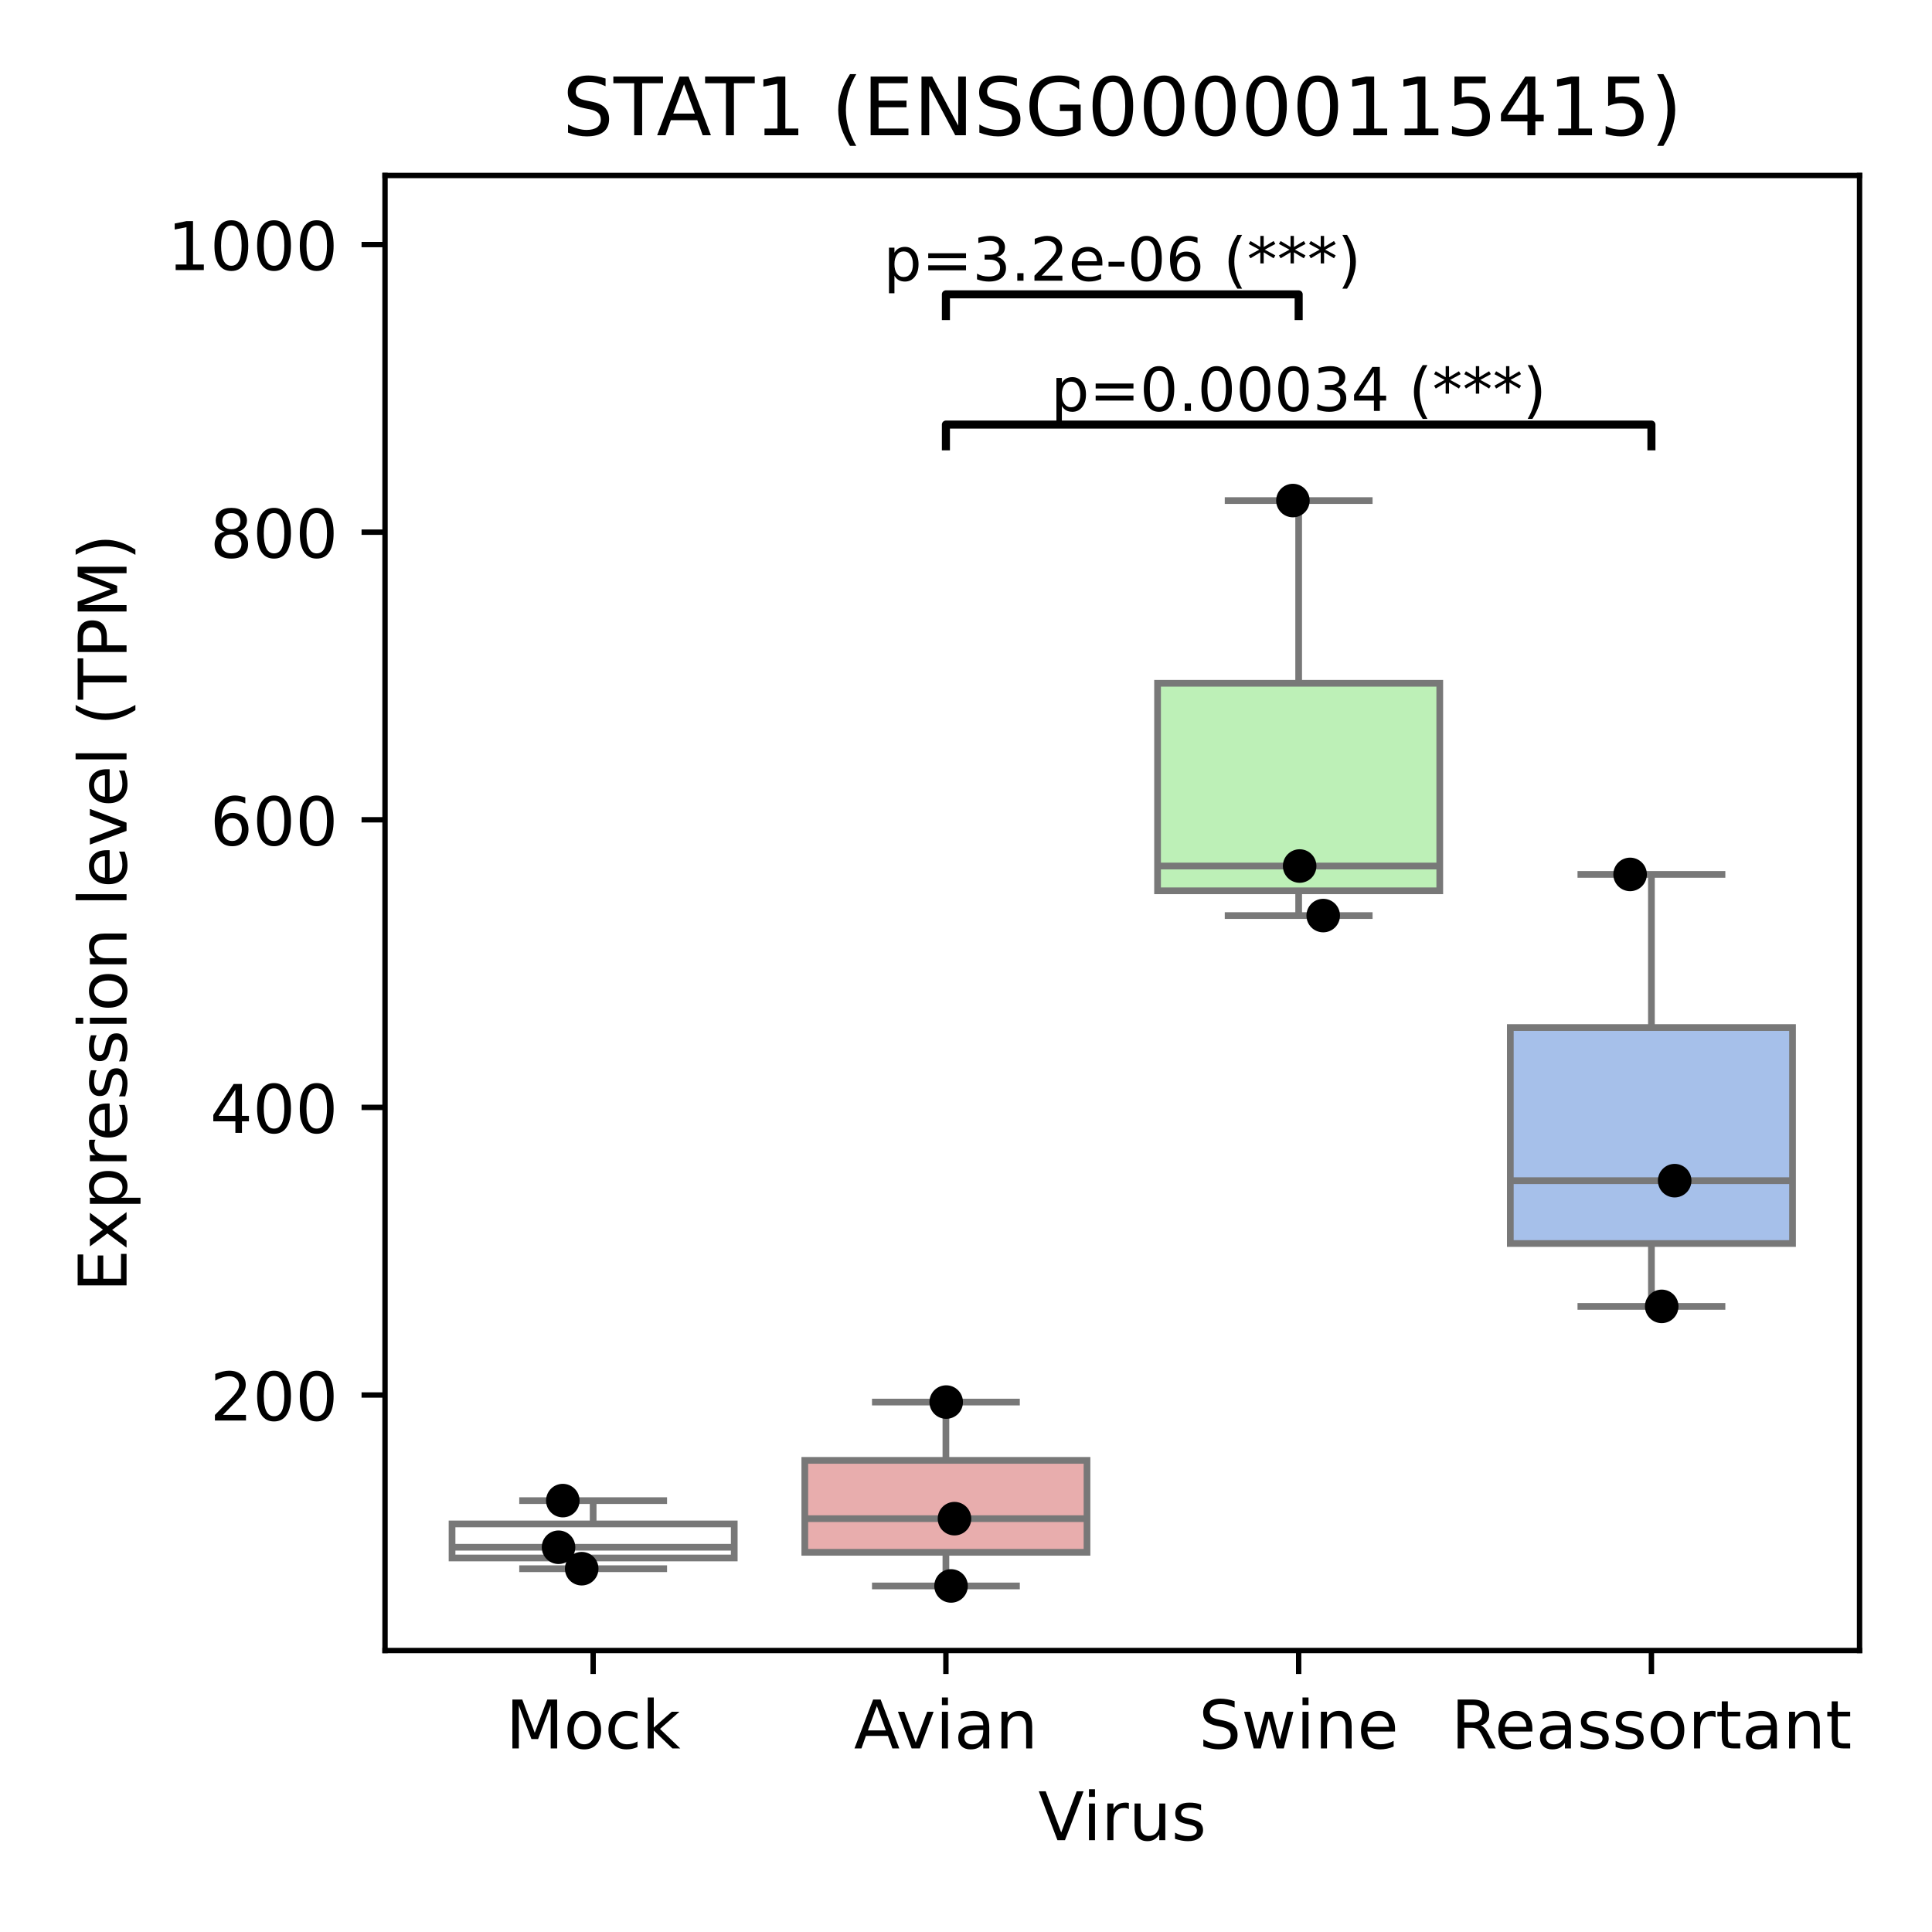
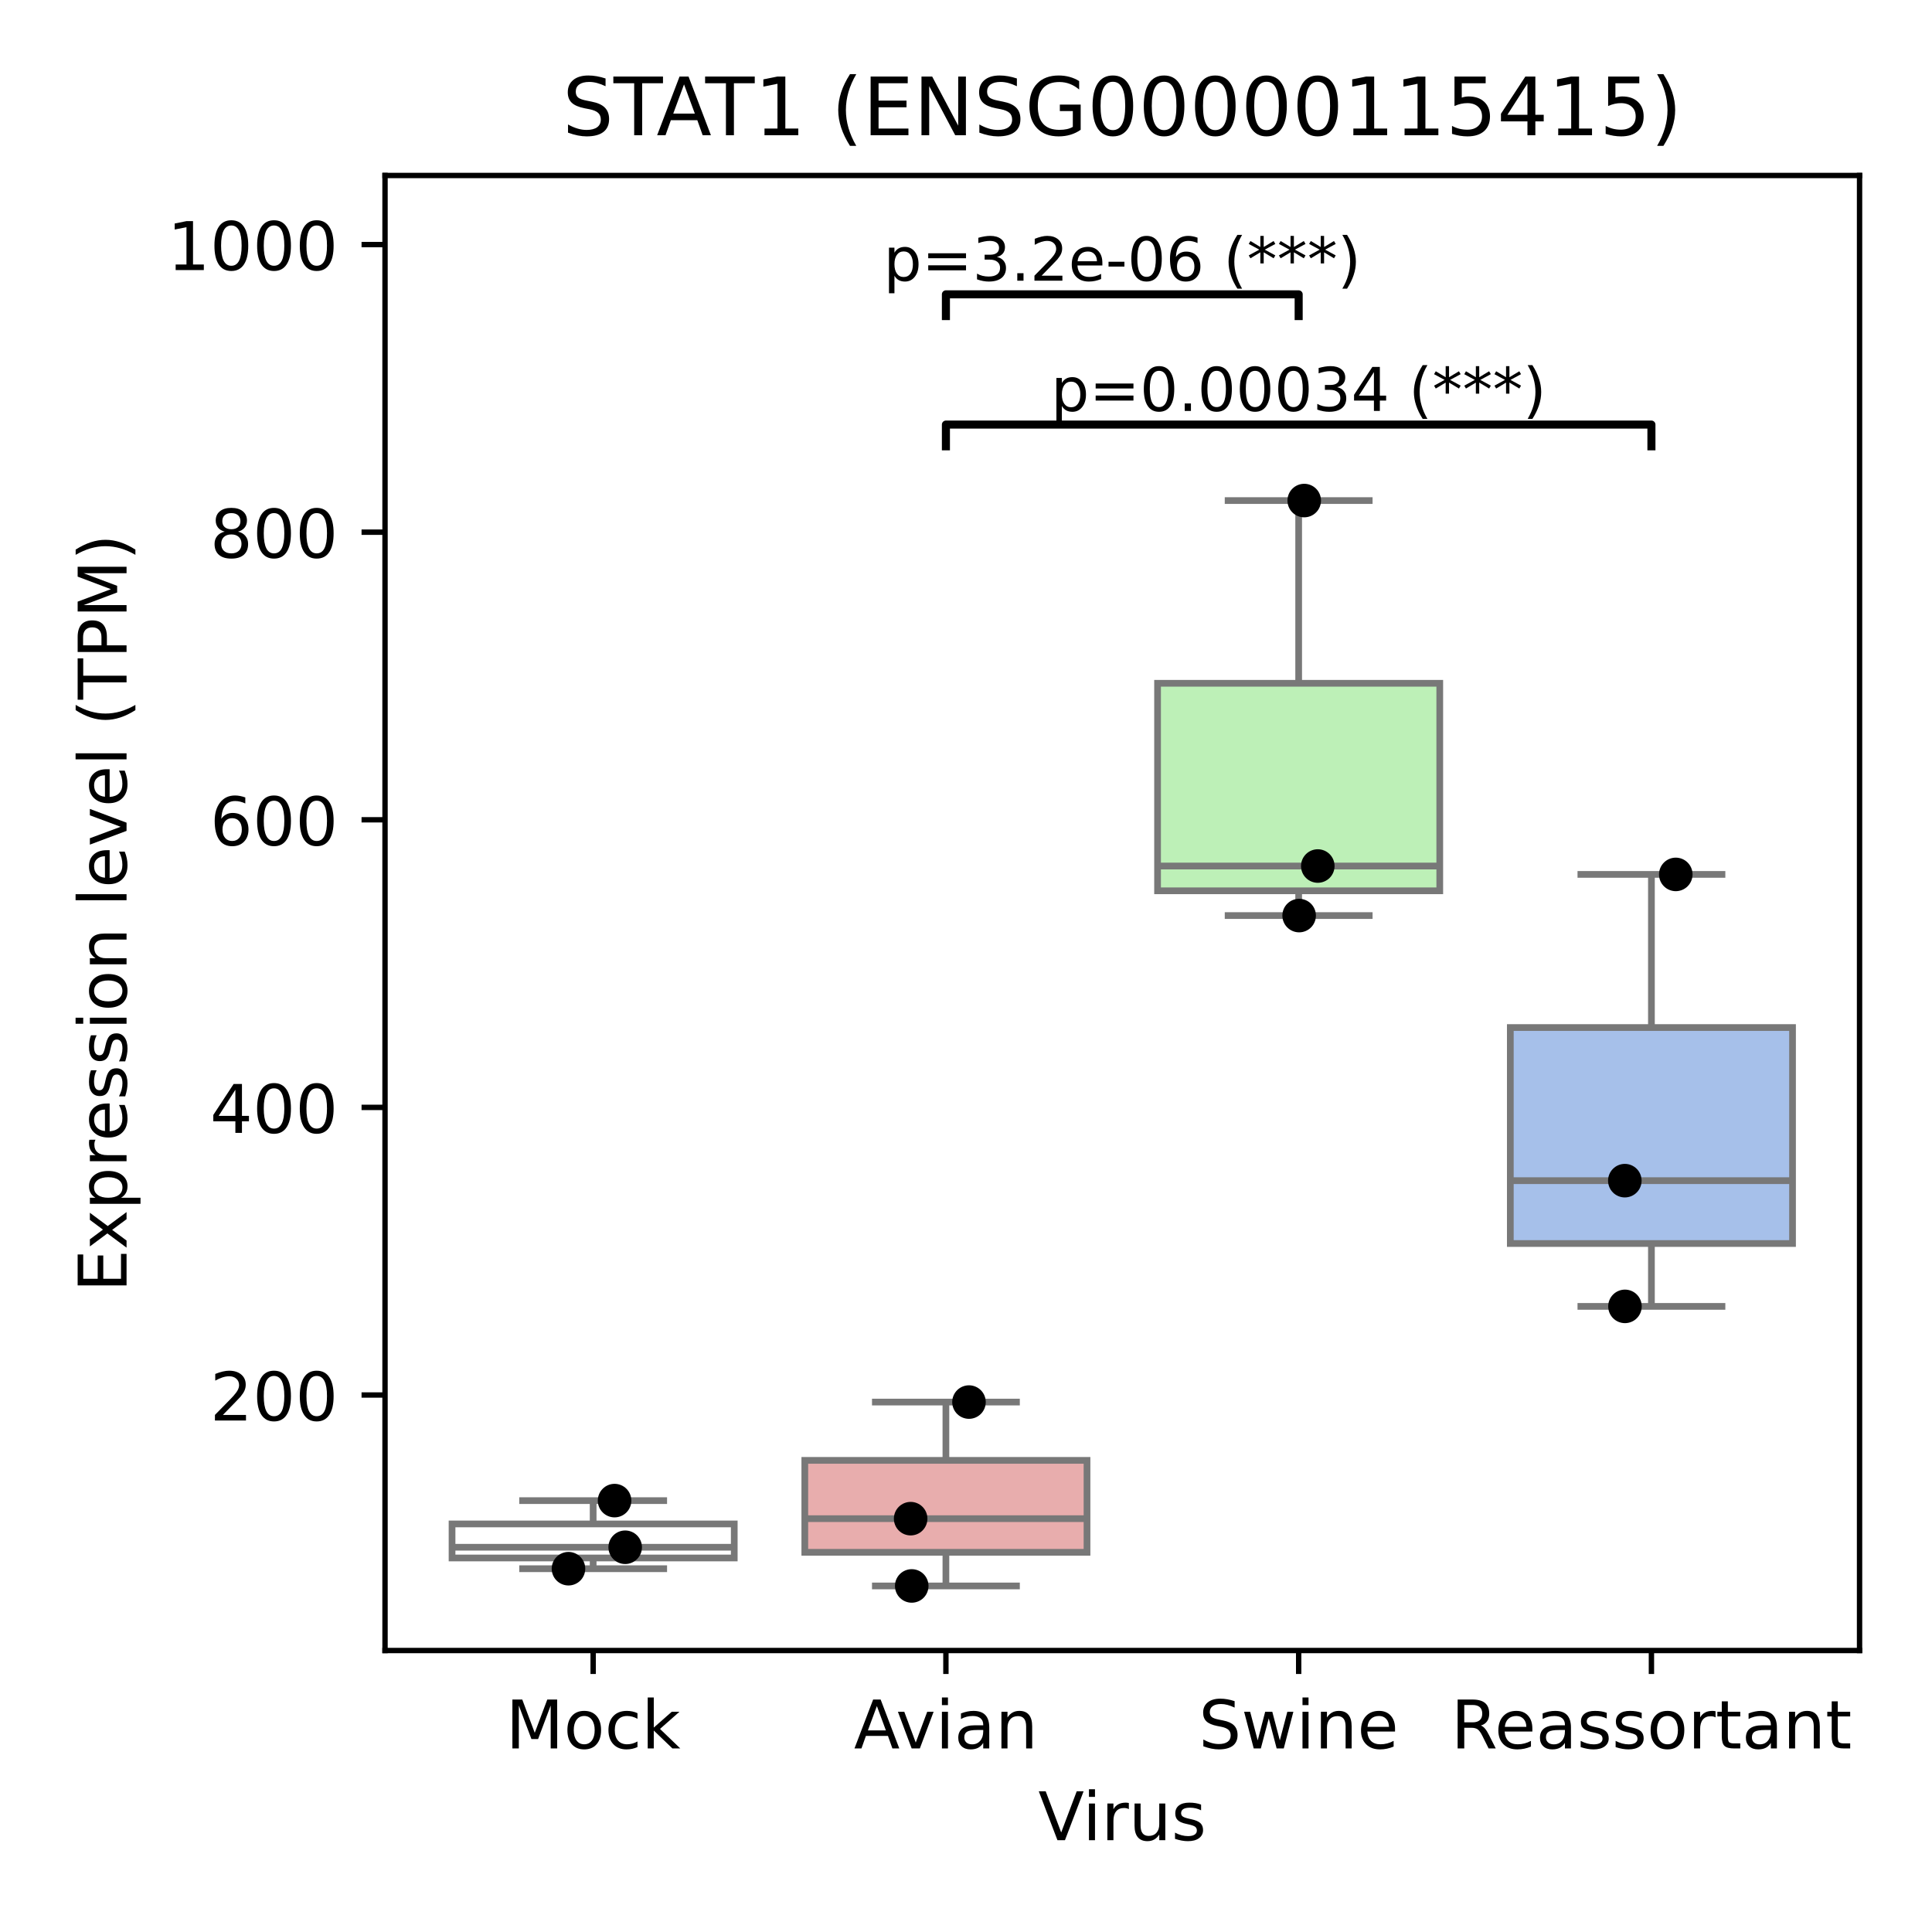
<svg xmlns="http://www.w3.org/2000/svg" xmlns:xlink="http://www.w3.org/1999/xlink" width="288pt" height="288pt" viewBox="0 0 288 288" version="1.1">
  <defs>
    <style type="text/css">*{stroke-linejoin: round; stroke-linecap: butt}</style>
  </defs>
  <g id="figure_1">
    <g id="patch_1">
      <path d="M 0 288  L 288 288  L 288 0  L 0 0  z " style="fill: #ffffff" />
    </g>
    <g id="axes_1">
      <g id="patch_2">
        <path d="M 57.395 246.04  L 277.2 246.04  L 277.2 26.16  L 57.395 26.16  z " style="fill: #ffffff" />
      </g>
      <g id="matplotlib.axis_1">
        <g id="xtick_1">
          <g id="line2d_1">
            <defs>
-               <path id="m8dbee3419d" d="M 0 0  L 0 3.5  " style="stroke: #000000; stroke-width: 0.8" />
+               <path id="m9b63ce0b2c" d="M 0 0  L 0 3.5  " style="stroke: #000000; stroke-width: 0.8" />
            </defs>
            <g>
-               <use xlink:href="#m8dbee3419d" x="88.42" y="246.04" style="stroke: #000000; stroke-width: 0.8" />
+               <use xlink:href="#m9b63ce0b2c" x="88.42" y="246.04" style="stroke: #000000; stroke-width: 0.8" />
            </g>
          </g>
          <g id="text_1">
            <g transform="translate(75.40214 260.6384) scale(0.1 -0.1)">
              <defs>
                <path id="DejaVuSans-4d" d="M 628 4666  L 1569 4666  L 2759 1491  L 3956 4666  L 4897 4666  L 4897 0  L 4281 0  L 4281 4097  L 3078 897  L 2444 897  L 1241 4097  L 1241 0  L 628 0  L 628 4666  z " transform="scale(0.015625)" />
                <path id="DejaVuSans-6f" d="M 1959 3097  Q 1497 3097 1228 2736  Q 959 2375 959 1747  Q 959 1119 1226 758  Q 1494 397 1959 397  Q 2419 397 2687 759  Q 2956 1122 2956 1747  Q 2956 2369 2687 2733  Q 2419 3097 1959 3097  z M 1959 3584  Q 2709 3584 3137 3096  Q 3566 2609 3566 1747  Q 3566 888 3137 398  Q 2709 -91 1959 -91  Q 1206 -91 779 398  Q 353 888 353 1747  Q 353 2609 779 3096  Q 1206 3584 1959 3584  z " transform="scale(0.015625)" />
                <path id="DejaVuSans-63" d="M 3122 3366  L 3122 2828  Q 2878 2963 2633 3030  Q 2388 3097 2138 3097  Q 1578 3097 1268 2742  Q 959 2388 959 1747  Q 959 1106 1268 751  Q 1578 397 2138 397  Q 2388 397 2633 464  Q 2878 531 3122 666  L 3122 134  Q 2881 22 2623 -34  Q 2366 -91 2075 -91  Q 1284 -91 818 406  Q 353 903 353 1747  Q 353 2603 823 3093  Q 1294 3584 2113 3584  Q 2378 3584 2631 3529  Q 2884 3475 3122 3366  z " transform="scale(0.015625)" />
                <path id="DejaVuSans-6b" d="M 581 4863  L 1159 4863  L 1159 1991  L 2875 3500  L 3609 3500  L 1753 1863  L 3688 0  L 2938 0  L 1159 1709  L 1159 0  L 581 0  L 581 4863  z " transform="scale(0.015625)" />
              </defs>
              <use xlink:href="#DejaVuSans-4d" />
              <use xlink:href="#DejaVuSans-6f" x="86.279" />
              <use xlink:href="#DejaVuSans-63" x="147.461" />
              <use xlink:href="#DejaVuSans-6b" x="202.441" />
            </g>
          </g>
        </g>
        <g id="xtick_2">
          <g id="line2d_2">
            <g>
-               <use xlink:href="#m8dbee3419d" x="141.005" y="246.04" style="stroke: #000000; stroke-width: 0.8" />
+               <use xlink:href="#m9b63ce0b2c" x="141.005" y="246.04" style="stroke: #000000; stroke-width: 0.8" />
            </g>
          </g>
          <g id="text_2">
            <g transform="translate(127.2972 260.6384) scale(0.1 -0.1)">
              <defs>
                <path id="DejaVuSans-41" d="M 2188 4044  L 1331 1722  L 3047 1722  L 2188 4044  z M 1831 4666  L 2547 4666  L 4325 0  L 3669 0  L 3244 1197  L 1141 1197  L 716 0  L 50 0  L 1831 4666  z " transform="scale(0.015625)" />
                <path id="DejaVuSans-76" d="M 191 3500  L 800 3500  L 1894 563  L 2988 3500  L 3597 3500  L 2284 0  L 1503 0  L 191 3500  z " transform="scale(0.015625)" />
                <path id="DejaVuSans-69" d="M 603 3500  L 1178 3500  L 1178 0  L 603 0  L 603 3500  z M 603 4863  L 1178 4863  L 1178 4134  L 603 4134  L 603 4863  z " transform="scale(0.015625)" />
                <path id="DejaVuSans-61" d="M 2194 1759  Q 1497 1759 1228 1600  Q 959 1441 959 1056  Q 959 750 1161 570  Q 1363 391 1709 391  Q 2188 391 2477 730  Q 2766 1069 2766 1631  L 2766 1759  L 2194 1759  z M 3341 1997  L 3341 0  L 2766 0  L 2766 531  Q 2569 213 2275 61  Q 1981 -91 1556 -91  Q 1019 -91 701 211  Q 384 513 384 1019  Q 384 1609 779 1909  Q 1175 2209 1959 2209  L 2766 2209  L 2766 2266  Q 2766 2663 2505 2880  Q 2244 3097 1772 3097  Q 1472 3097 1187 3025  Q 903 2953 641 2809  L 641 3341  Q 956 3463 1253 3523  Q 1550 3584 1831 3584  Q 2591 3584 2966 3190  Q 3341 2797 3341 1997  z " transform="scale(0.015625)" />
                <path id="DejaVuSans-6e" d="M 3513 2113  L 3513 0  L 2938 0  L 2938 2094  Q 2938 2591 2744 2837  Q 2550 3084 2163 3084  Q 1697 3084 1428 2787  Q 1159 2491 1159 1978  L 1159 0  L 581 0  L 581 3500  L 1159 3500  L 1159 2956  Q 1366 3272 1645 3428  Q 1925 3584 2291 3584  Q 2894 3584 3203 3211  Q 3513 2838 3513 2113  z " transform="scale(0.015625)" />
              </defs>
              <use xlink:href="#DejaVuSans-41" />
              <use xlink:href="#DejaVuSans-76" x="62.533" />
              <use xlink:href="#DejaVuSans-69" x="121.713" />
              <use xlink:href="#DejaVuSans-61" x="149.496" />
              <use xlink:href="#DejaVuSans-6e" x="210.775" />
            </g>
          </g>
        </g>
        <g id="xtick_3">
          <g id="line2d_3">
            <g>
-               <use xlink:href="#m8dbee3419d" x="193.59" y="246.04" style="stroke: #000000; stroke-width: 0.8" />
+               <use xlink:href="#m9b63ce0b2c" x="193.59" y="246.04" style="stroke: #000000; stroke-width: 0.8" />
            </g>
          </g>
          <g id="text_3">
            <g transform="translate(178.6923 260.6384) scale(0.1 -0.1)">
              <defs>
                <path id="DejaVuSans-53" d="M 3425 4513  L 3425 3897  Q 3066 4069 2747 4153  Q 2428 4238 2131 4238  Q 1616 4238 1336 4038  Q 1056 3838 1056 3469  Q 1056 3159 1242 3001  Q 1428 2844 1947 2747  L 2328 2669  Q 3034 2534 3370 2195  Q 3706 1856 3706 1288  Q 3706 609 3251 259  Q 2797 -91 1919 -91  Q 1588 -91 1214 -16  Q 841 59 441 206  L 441 856  Q 825 641 1194 531  Q 1563 422 1919 422  Q 2459 422 2753 634  Q 3047 847 3047 1241  Q 3047 1584 2836 1778  Q 2625 1972 2144 2069  L 1759 2144  Q 1053 2284 737 2584  Q 422 2884 422 3419  Q 422 4038 858 4394  Q 1294 4750 2059 4750  Q 2388 4750 2728 4690  Q 3069 4631 3425 4513  z " transform="scale(0.015625)" />
                <path id="DejaVuSans-77" d="M 269 3500  L 844 3500  L 1563 769  L 2278 3500  L 2956 3500  L 3675 769  L 4391 3500  L 4966 3500  L 4050 0  L 3372 0  L 2619 2869  L 1863 0  L 1184 0  L 269 3500  z " transform="scale(0.015625)" />
                <path id="DejaVuSans-65" d="M 3597 1894  L 3597 1613  L 953 1613  Q 991 1019 1311 708  Q 1631 397 2203 397  Q 2534 397 2845 478  Q 3156 559 3463 722  L 3463 178  Q 3153 47 2828 -22  Q 2503 -91 2169 -91  Q 1331 -91 842 396  Q 353 884 353 1716  Q 353 2575 817 3079  Q 1281 3584 2069 3584  Q 2775 3584 3186 3129  Q 3597 2675 3597 1894  z M 3022 2063  Q 3016 2534 2758 2815  Q 2500 3097 2075 3097  Q 1594 3097 1305 2825  Q 1016 2553 972 2059  L 3022 2063  z " transform="scale(0.015625)" />
              </defs>
              <use xlink:href="#DejaVuSans-53" />
              <use xlink:href="#DejaVuSans-77" x="63.477" />
              <use xlink:href="#DejaVuSans-69" x="145.264" />
              <use xlink:href="#DejaVuSans-6e" x="173.047" />
              <use xlink:href="#DejaVuSans-65" x="236.426" />
            </g>
          </g>
        </g>
        <g id="xtick_4">
          <g id="line2d_4">
            <g>
-               <use xlink:href="#m8dbee3419d" x="246.175" y="246.04" style="stroke: #000000; stroke-width: 0.8" />
+               <use xlink:href="#m9b63ce0b2c" x="246.175" y="246.04" style="stroke: #000000; stroke-width: 0.8" />
            </g>
          </g>
          <g id="text_4">
            <g transform="translate(216.3077 260.6384) scale(0.1 -0.1)">
              <defs>
                <path id="DejaVuSans-52" d="M 2841 2188  Q 3044 2119 3236 1894  Q 3428 1669 3622 1275  L 4263 0  L 3584 0  L 2988 1197  Q 2756 1666 2539 1819  Q 2322 1972 1947 1972  L 1259 1972  L 1259 0  L 628 0  L 628 4666  L 2053 4666  Q 2853 4666 3247 4331  Q 3641 3997 3641 3322  Q 3641 2881 3436 2590  Q 3231 2300 2841 2188  z M 1259 4147  L 1259 2491  L 2053 2491  Q 2509 2491 2742 2702  Q 2975 2913 2975 3322  Q 2975 3731 2742 3939  Q 2509 4147 2053 4147  L 1259 4147  z " transform="scale(0.015625)" />
                <path id="DejaVuSans-73" d="M 2834 3397  L 2834 2853  Q 2591 2978 2328 3040  Q 2066 3103 1784 3103  Q 1356 3103 1142 2972  Q 928 2841 928 2578  Q 928 2378 1081 2264  Q 1234 2150 1697 2047  L 1894 2003  Q 2506 1872 2764 1633  Q 3022 1394 3022 966  Q 3022 478 2636 193  Q 2250 -91 1575 -91  Q 1294 -91 989 -36  Q 684 19 347 128  L 347 722  Q 666 556 975 473  Q 1284 391 1588 391  Q 1994 391 2212 530  Q 2431 669 2431 922  Q 2431 1156 2273 1281  Q 2116 1406 1581 1522  L 1381 1569  Q 847 1681 609 1914  Q 372 2147 372 2553  Q 372 3047 722 3315  Q 1072 3584 1716 3584  Q 2034 3584 2315 3537  Q 2597 3491 2834 3397  z " transform="scale(0.015625)" />
                <path id="DejaVuSans-72" d="M 2631 2963  Q 2534 3019 2420 3045  Q 2306 3072 2169 3072  Q 1681 3072 1420 2755  Q 1159 2438 1159 1844  L 1159 0  L 581 0  L 581 3500  L 1159 3500  L 1159 2956  Q 1341 3275 1631 3429  Q 1922 3584 2338 3584  Q 2397 3584 2469 3576  Q 2541 3569 2628 3553  L 2631 2963  z " transform="scale(0.015625)" />
                <path id="DejaVuSans-74" d="M 1172 4494  L 1172 3500  L 2356 3500  L 2356 3053  L 1172 3053  L 1172 1153  Q 1172 725 1289 603  Q 1406 481 1766 481  L 2356 481  L 2356 0  L 1766 0  Q 1100 0 847 248  Q 594 497 594 1153  L 594 3053  L 172 3053  L 172 3500  L 594 3500  L 594 4494  L 1172 4494  z " transform="scale(0.015625)" />
              </defs>
              <use xlink:href="#DejaVuSans-52" />
              <use xlink:href="#DejaVuSans-65" x="64.982" />
              <use xlink:href="#DejaVuSans-61" x="126.506" />
              <use xlink:href="#DejaVuSans-73" x="187.785" />
              <use xlink:href="#DejaVuSans-73" x="239.885" />
              <use xlink:href="#DejaVuSans-6f" x="291.984" />
              <use xlink:href="#DejaVuSans-72" x="353.166" />
              <use xlink:href="#DejaVuSans-74" x="394.279" />
              <use xlink:href="#DejaVuSans-61" x="433.488" />
              <use xlink:href="#DejaVuSans-6e" x="494.768" />
              <use xlink:href="#DejaVuSans-74" x="558.146" />
            </g>
          </g>
        </g>
        <g id="text_5">
          <g transform="translate(154.7717 274.3166) scale(0.1 -0.1)">
            <defs>
              <path id="DejaVuSans-56" d="M 1831 0  L 50 4666  L 709 4666  L 2188 738  L 3669 4666  L 4325 4666  L 2547 0  L 1831 0  z " transform="scale(0.015625)" />
              <path id="DejaVuSans-75" d="M 544 1381  L 544 3500  L 1119 3500  L 1119 1403  Q 1119 906 1312 657  Q 1506 409 1894 409  Q 2359 409 2629 706  Q 2900 1003 2900 1516  L 2900 3500  L 3475 3500  L 3475 0  L 2900 0  L 2900 538  Q 2691 219 2414 64  Q 2138 -91 1772 -91  Q 1169 -91 856 284  Q 544 659 544 1381  z M 1991 3584  L 1991 3584  z " transform="scale(0.015625)" />
            </defs>
            <use xlink:href="#DejaVuSans-56" />
            <use xlink:href="#DejaVuSans-69" x="66.158" />
            <use xlink:href="#DejaVuSans-72" x="93.941" />
            <use xlink:href="#DejaVuSans-75" x="135.055" />
            <use xlink:href="#DejaVuSans-73" x="198.434" />
          </g>
        </g>
      </g>
      <g id="matplotlib.axis_2">
        <g id="ytick_1">
          <g id="line2d_5">
            <defs>
-               <path id="m5faaf60a94" d="M 0 0  L -3.5 0  " style="stroke: #000000; stroke-width: 0.8" />
+               <path id="maf3eba1346" d="M 0 0  L -3.5 0  " style="stroke: #000000; stroke-width: 0.8" />
            </defs>
            <g>
-               <use xlink:href="#m5faaf60a94" x="57.395" y="207.951" style="stroke: #000000; stroke-width: 0.8" />
+               <use xlink:href="#maf3eba1346" x="57.395" y="207.951" style="stroke: #000000; stroke-width: 0.8" />
            </g>
          </g>
          <g id="text_6">
            <g transform="translate(31.3075 211.7502) scale(0.1 -0.1)">
              <defs>
                <path id="DejaVuSans-32" d="M 1228 531  L 3431 531  L 3431 0  L 469 0  L 469 531  Q 828 903 1448 1529  Q 2069 2156 2228 2338  Q 2531 2678 2651 2914  Q 2772 3150 2772 3378  Q 2772 3750 2511 3984  Q 2250 4219 1831 4219  Q 1534 4219 1204 4116  Q 875 4013 500 3803  L 500 4441  Q 881 4594 1212 4672  Q 1544 4750 1819 4750  Q 2544 4750 2975 4387  Q 3406 4025 3406 3419  Q 3406 3131 3298 2873  Q 3191 2616 2906 2266  Q 2828 2175 2409 1742  Q 1991 1309 1228 531  z " transform="scale(0.015625)" />
                <path id="DejaVuSans-30" d="M 2034 4250  Q 1547 4250 1301 3770  Q 1056 3291 1056 2328  Q 1056 1369 1301 889  Q 1547 409 2034 409  Q 2525 409 2770 889  Q 3016 1369 3016 2328  Q 3016 3291 2770 3770  Q 2525 4250 2034 4250  z M 2034 4750  Q 2819 4750 3233 4129  Q 3647 3509 3647 2328  Q 3647 1150 3233 529  Q 2819 -91 2034 -91  Q 1250 -91 836 529  Q 422 1150 422 2328  Q 422 3509 836 4129  Q 1250 4750 2034 4750  z " transform="scale(0.015625)" />
              </defs>
              <use xlink:href="#DejaVuSans-32" />
              <use xlink:href="#DejaVuSans-30" x="63.623" />
              <use xlink:href="#DejaVuSans-30" x="127.246" />
            </g>
          </g>
        </g>
        <g id="ytick_2">
          <g id="line2d_6">
            <g>
-               <use xlink:href="#m5faaf60a94" x="57.395" y="165.077" style="stroke: #000000; stroke-width: 0.8" />
+               <use xlink:href="#maf3eba1346" x="57.395" y="165.077" style="stroke: #000000; stroke-width: 0.8" />
            </g>
          </g>
          <g id="text_7">
            <g transform="translate(31.3075 168.8765) scale(0.1 -0.1)">
              <defs>
                <path id="DejaVuSans-34" d="M 2419 4116  L 825 1625  L 2419 1625  L 2419 4116  z M 2253 4666  L 3047 4666  L 3047 1625  L 3713 1625  L 3713 1100  L 3047 1100  L 3047 0  L 2419 0  L 2419 1100  L 313 1100  L 313 1709  L 2253 4666  z " transform="scale(0.015625)" />
              </defs>
              <use xlink:href="#DejaVuSans-34" />
              <use xlink:href="#DejaVuSans-30" x="63.623" />
              <use xlink:href="#DejaVuSans-30" x="127.246" />
            </g>
          </g>
        </g>
        <g id="ytick_3">
          <g id="line2d_7">
            <g>
-               <use xlink:href="#m5faaf60a94" x="57.395" y="122.204" style="stroke: #000000; stroke-width: 0.8" />
+               <use xlink:href="#maf3eba1346" x="57.395" y="122.204" style="stroke: #000000; stroke-width: 0.8" />
            </g>
          </g>
          <g id="text_8">
            <g transform="translate(31.3075 126.0028) scale(0.1 -0.1)">
              <defs>
                <path id="DejaVuSans-36" d="M 2113 2584  Q 1688 2584 1439 2293  Q 1191 2003 1191 1497  Q 1191 994 1439 701  Q 1688 409 2113 409  Q 2538 409 2786 701  Q 3034 994 3034 1497  Q 3034 2003 2786 2293  Q 2538 2584 2113 2584  z M 3366 4563  L 3366 3988  Q 3128 4100 2886 4159  Q 2644 4219 2406 4219  Q 1781 4219 1451 3797  Q 1122 3375 1075 2522  Q 1259 2794 1537 2939  Q 1816 3084 2150 3084  Q 2853 3084 3261 2657  Q 3669 2231 3669 1497  Q 3669 778 3244 343  Q 2819 -91 2113 -91  Q 1303 -91 875 529  Q 447 1150 447 2328  Q 447 3434 972 4092  Q 1497 4750 2381 4750  Q 2619 4750 2861 4703  Q 3103 4656 3366 4563  z " transform="scale(0.015625)" />
              </defs>
              <use xlink:href="#DejaVuSans-36" />
              <use xlink:href="#DejaVuSans-30" x="63.623" />
              <use xlink:href="#DejaVuSans-30" x="127.246" />
            </g>
          </g>
        </g>
        <g id="ytick_4">
          <g id="line2d_8">
            <g>
-               <use xlink:href="#m5faaf60a94" x="57.395" y="79.33" style="stroke: #000000; stroke-width: 0.8" />
+               <use xlink:href="#maf3eba1346" x="57.395" y="79.33" style="stroke: #000000; stroke-width: 0.8" />
            </g>
          </g>
          <g id="text_9">
            <g transform="translate(31.3075 83.12903) scale(0.1 -0.1)">
              <defs>
                <path id="DejaVuSans-38" d="M 2034 2216  Q 1584 2216 1326 1975  Q 1069 1734 1069 1313  Q 1069 891 1326 650  Q 1584 409 2034 409  Q 2484 409 2743 651  Q 3003 894 3003 1313  Q 3003 1734 2745 1975  Q 2488 2216 2034 2216  z M 1403 2484  Q 997 2584 770 2862  Q 544 3141 544 3541  Q 544 4100 942 4425  Q 1341 4750 2034 4750  Q 2731 4750 3128 4425  Q 3525 4100 3525 3541  Q 3525 3141 3298 2862  Q 3072 2584 2669 2484  Q 3125 2378 3379 2068  Q 3634 1759 3634 1313  Q 3634 634 3220 271  Q 2806 -91 2034 -91  Q 1263 -91 848 271  Q 434 634 434 1313  Q 434 1759 690 2068  Q 947 2378 1403 2484  z M 1172 3481  Q 1172 3119 1398 2916  Q 1625 2713 2034 2713  Q 2441 2713 2670 2916  Q 2900 3119 2900 3481  Q 2900 3844 2670 4047  Q 2441 4250 2034 4250  Q 1625 4250 1398 4047  Q 1172 3844 1172 3481  z " transform="scale(0.015625)" />
              </defs>
              <use xlink:href="#DejaVuSans-38" />
              <use xlink:href="#DejaVuSans-30" x="63.623" />
              <use xlink:href="#DejaVuSans-30" x="127.246" />
            </g>
          </g>
        </g>
        <g id="ytick_5">
          <g id="line2d_9">
            <g>
-               <use xlink:href="#m5faaf60a94" x="57.395" y="36.456" style="stroke: #000000; stroke-width: 0.8" />
+               <use xlink:href="#maf3eba1346" x="57.395" y="36.456" style="stroke: #000000; stroke-width: 0.8" />
            </g>
          </g>
          <g id="text_10">
            <g transform="translate(24.945 40.2553) scale(0.1 -0.1)">
              <defs>
                <path id="DejaVuSans-31" d="M 794 531  L 1825 531  L 1825 4091  L 703 3866  L 703 4441  L 1819 4666  L 2450 4666  L 2450 531  L 3481 531  L 3481 0  L 794 0  L 794 531  z " transform="scale(0.015625)" />
              </defs>
              <use xlink:href="#DejaVuSans-31" />
              <use xlink:href="#DejaVuSans-30" x="63.623" />
              <use xlink:href="#DejaVuSans-30" x="127.246" />
              <use xlink:href="#DejaVuSans-30" x="190.869" />
            </g>
          </g>
        </g>
        <g id="text_11">
          <g transform="translate(18.86531 192.5922) rotate(-90) scale(0.1 -0.1)">
            <defs>
              <path id="DejaVuSans-45" d="M 628 4666  L 3578 4666  L 3578 4134  L 1259 4134  L 1259 2753  L 3481 2753  L 3481 2222  L 1259 2222  L 1259 531  L 3634 531  L 3634 0  L 628 0  L 628 4666  z " transform="scale(0.015625)" />
              <path id="DejaVuSans-78" d="M 3513 3500  L 2247 1797  L 3578 0  L 2900 0  L 1881 1375  L 863 0  L 184 0  L 1544 1831  L 300 3500  L 978 3500  L 1906 2253  L 2834 3500  L 3513 3500  z " transform="scale(0.015625)" />
              <path id="DejaVuSans-70" d="M 1159 525  L 1159 -1331  L 581 -1331  L 581 3500  L 1159 3500  L 1159 2969  Q 1341 3281 1617 3432  Q 1894 3584 2278 3584  Q 2916 3584 3314 3078  Q 3713 2572 3713 1747  Q 3713 922 3314 415  Q 2916 -91 2278 -91  Q 1894 -91 1617 61  Q 1341 213 1159 525  z M 3116 1747  Q 3116 2381 2855 2742  Q 2594 3103 2138 3103  Q 1681 3103 1420 2742  Q 1159 2381 1159 1747  Q 1159 1113 1420 752  Q 1681 391 2138 391  Q 2594 391 2855 752  Q 3116 1113 3116 1747  z " transform="scale(0.015625)" />
              <path id="DejaVuSans-20" transform="scale(0.015625)" />
              <path id="DejaVuSans-6c" d="M 603 4863  L 1178 4863  L 1178 0  L 603 0  L 603 4863  z " transform="scale(0.015625)" />
              <path id="DejaVuSans-28" d="M 1984 4856  Q 1566 4138 1362 3434  Q 1159 2731 1159 2009  Q 1159 1288 1364 580  Q 1569 -128 1984 -844  L 1484 -844  Q 1016 -109 783 600  Q 550 1309 550 2009  Q 550 2706 781 3412  Q 1013 4119 1484 4856  L 1984 4856  z " transform="scale(0.015625)" />
              <path id="DejaVuSans-54" d="M -19 4666  L 3928 4666  L 3928 4134  L 2272 4134  L 2272 0  L 1638 0  L 1638 4134  L -19 4134  L -19 4666  z " transform="scale(0.015625)" />
              <path id="DejaVuSans-50" d="M 1259 4147  L 1259 2394  L 2053 2394  Q 2494 2394 2734 2622  Q 2975 2850 2975 3272  Q 2975 3691 2734 3919  Q 2494 4147 2053 4147  L 1259 4147  z M 628 4666  L 2053 4666  Q 2838 4666 3239 4311  Q 3641 3956 3641 3272  Q 3641 2581 3239 2228  Q 2838 1875 2053 1875  L 1259 1875  L 1259 0  L 628 0  L 628 4666  z " transform="scale(0.015625)" />
              <path id="DejaVuSans-29" d="M 513 4856  L 1013 4856  Q 1481 4119 1714 3412  Q 1947 2706 1947 2009  Q 1947 1309 1714 600  Q 1481 -109 1013 -844  L 513 -844  Q 928 -128 1133 580  Q 1338 1288 1338 2009  Q 1338 2731 1133 3434  Q 928 4138 513 4856  z " transform="scale(0.015625)" />
            </defs>
            <use xlink:href="#DejaVuSans-45" />
            <use xlink:href="#DejaVuSans-78" x="63.184" />
            <use xlink:href="#DejaVuSans-70" x="122.363" />
            <use xlink:href="#DejaVuSans-72" x="185.84" />
            <use xlink:href="#DejaVuSans-65" x="224.703" />
            <use xlink:href="#DejaVuSans-73" x="286.227" />
            <use xlink:href="#DejaVuSans-73" x="338.326" />
            <use xlink:href="#DejaVuSans-69" x="390.426" />
            <use xlink:href="#DejaVuSans-6f" x="418.209" />
            <use xlink:href="#DejaVuSans-6e" x="479.391" />
            <use xlink:href="#DejaVuSans-20" x="542.77" />
            <use xlink:href="#DejaVuSans-6c" x="574.557" />
            <use xlink:href="#DejaVuSans-65" x="602.34" />
            <use xlink:href="#DejaVuSans-76" x="663.863" />
            <use xlink:href="#DejaVuSans-65" x="723.043" />
            <use xlink:href="#DejaVuSans-6c" x="784.566" />
            <use xlink:href="#DejaVuSans-20" x="812.35" />
            <use xlink:href="#DejaVuSans-28" x="844.137" />
            <use xlink:href="#DejaVuSans-54" x="883.15" />
            <use xlink:href="#DejaVuSans-50" x="944.234" />
            <use xlink:href="#DejaVuSans-4d" x="1004.537" />
            <use xlink:href="#DejaVuSans-29" x="1090.816" />
          </g>
        </g>
      </g>
      <g id="patch_3">
-         <path d="M 67.386 232.245  L 109.454 232.245  L 109.454 227.17  L 67.386 227.17  L 67.386 232.245  z " clip-path="url(#p82aa7ee926)" style="fill: #ffffff; stroke: #787878; stroke-linejoin: miter" />
+         <path d="M 67.386 232.245  L 109.454 232.245  L 109.454 227.17  L 67.386 227.17  L 67.386 232.245  z " clip-path="url(#p035458e062)" style="fill: #ffffff; stroke: #787878; stroke-linejoin: miter" />
      </g>
      <g id="line2d_10">
-         <path d="M 88.42 232.245  L 88.42 233.844  " clip-path="url(#p82aa7ee926)" style="fill: none; stroke: #787878" />
+         <path d="M 88.42 232.245  L 88.42 233.844  " clip-path="url(#p035458e062)" style="fill: none; stroke: #787878" />
      </g>
      <g id="line2d_11">
-         <path d="M 88.42 227.17  L 88.42 223.693  " clip-path="url(#p82aa7ee926)" style="fill: none; stroke: #787878" />
+         <path d="M 88.42 227.17  L 88.42 223.693  " clip-path="url(#p035458e062)" style="fill: none; stroke: #787878" />
      </g>
      <g id="line2d_12">
-         <path d="M 77.903 233.844  L 98.937 233.844  " clip-path="url(#p82aa7ee926)" style="fill: none; stroke: #787878; stroke-linecap: square" />
+         <path d="M 77.903 233.844  L 98.937 233.844  " clip-path="url(#p035458e062)" style="fill: none; stroke: #787878; stroke-linecap: square" />
      </g>
      <g id="line2d_13">
-         <path d="M 77.903 223.693  L 98.937 223.693  " clip-path="url(#p82aa7ee926)" style="fill: none; stroke: #787878; stroke-linecap: square" />
+         <path d="M 77.903 223.693  L 98.937 223.693  " clip-path="url(#p035458e062)" style="fill: none; stroke: #787878; stroke-linecap: square" />
      </g>
      <g id="line2d_14" />
      <g id="patch_4">
-         <path d="M 119.971 231.399  L 162.039 231.399  L 162.039 217.694  L 119.971 217.694  L 119.971 231.399  z " clip-path="url(#p82aa7ee926)" style="fill: #e8adad; stroke: #787878; stroke-linejoin: miter" />
+         <path d="M 119.971 231.399  L 162.039 231.399  L 162.039 217.694  L 119.971 217.694  L 119.971 231.399  z " clip-path="url(#p035458e062)" style="fill: #e8adad; stroke: #787878; stroke-linejoin: miter" />
      </g>
      <g id="line2d_15">
-         <path d="M 141.005 231.399  L 141.005 236.413  " clip-path="url(#p82aa7ee926)" style="fill: none; stroke: #787878" />
+         <path d="M 141.005 231.399  L 141.005 236.413  " clip-path="url(#p035458e062)" style="fill: none; stroke: #787878" />
      </g>
      <g id="line2d_16">
-         <path d="M 141.005 217.694  L 141.005 209.004  " clip-path="url(#p82aa7ee926)" style="fill: none; stroke: #787878" />
+         <path d="M 141.005 217.694  L 141.005 209.004  " clip-path="url(#p035458e062)" style="fill: none; stroke: #787878" />
      </g>
      <g id="line2d_17">
-         <path d="M 130.488 236.413  L 151.522 236.413  " clip-path="url(#p82aa7ee926)" style="fill: none; stroke: #787878; stroke-linecap: square" />
+         <path d="M 130.488 236.413  L 151.522 236.413  " clip-path="url(#p035458e062)" style="fill: none; stroke: #787878; stroke-linecap: square" />
      </g>
      <g id="line2d_18">
-         <path d="M 130.488 209.004  L 151.522 209.004  " clip-path="url(#p82aa7ee926)" style="fill: none; stroke: #787878; stroke-linecap: square" />
+         <path d="M 130.488 209.004  L 151.522 209.004  " clip-path="url(#p035458e062)" style="fill: none; stroke: #787878; stroke-linecap: square" />
      </g>
      <g id="line2d_19" />
      <g id="patch_5">
-         <path d="M 172.556 132.79  L 214.624 132.79  L 214.624 101.857  L 172.556 101.857  L 172.556 132.79  z " clip-path="url(#p82aa7ee926)" style="fill: #bdf0b7; stroke: #787878; stroke-linejoin: miter" />
+         <path d="M 172.556 132.79  L 214.624 132.79  L 214.624 101.857  L 172.556 101.857  L 172.556 132.79  z " clip-path="url(#p035458e062)" style="fill: #bdf0b7; stroke: #787878; stroke-linejoin: miter" />
      </g>
      <g id="line2d_20">
-         <path d="M 193.59 132.79  L 193.59 136.483  " clip-path="url(#p82aa7ee926)" style="fill: none; stroke: #787878" />
+         <path d="M 193.59 132.79  L 193.59 136.483  " clip-path="url(#p035458e062)" style="fill: none; stroke: #787878" />
      </g>
      <g id="line2d_21">
-         <path d="M 193.59 101.857  L 193.59 74.618  " clip-path="url(#p82aa7ee926)" style="fill: none; stroke: #787878" />
+         <path d="M 193.59 101.857  L 193.59 74.618  " clip-path="url(#p035458e062)" style="fill: none; stroke: #787878" />
      </g>
      <g id="line2d_22">
-         <path d="M 183.073 136.483  L 204.107 136.483  " clip-path="url(#p82aa7ee926)" style="fill: none; stroke: #787878; stroke-linecap: square" />
+         <path d="M 183.073 136.483  L 204.107 136.483  " clip-path="url(#p035458e062)" style="fill: none; stroke: #787878; stroke-linecap: square" />
      </g>
      <g id="line2d_23">
-         <path d="M 183.073 74.618  L 204.107 74.618  " clip-path="url(#p82aa7ee926)" style="fill: none; stroke: #787878; stroke-linecap: square" />
+         <path d="M 183.073 74.618  L 204.107 74.618  " clip-path="url(#p035458e062)" style="fill: none; stroke: #787878; stroke-linecap: square" />
      </g>
      <g id="line2d_24" />
      <g id="patch_6">
-         <path d="M 225.141 185.369  L 267.209 185.369  L 267.209 153.173  L 225.141 153.173  L 225.141 185.369  z " clip-path="url(#p82aa7ee926)" style="fill: #a6c0ea; stroke: #787878; stroke-linejoin: miter" />
+         <path d="M 225.141 185.369  L 267.209 185.369  L 267.209 153.173  L 225.141 153.173  L 225.141 185.369  z " clip-path="url(#p035458e062)" style="fill: #a6c0ea; stroke: #787878; stroke-linejoin: miter" />
      </g>
      <g id="line2d_25">
-         <path d="M 246.175 185.369  L 246.175 194.739  " clip-path="url(#p82aa7ee926)" style="fill: none; stroke: #787878" />
+         <path d="M 246.175 185.369  L 246.175 194.739  " clip-path="url(#p035458e062)" style="fill: none; stroke: #787878" />
      </g>
      <g id="line2d_26">
-         <path d="M 246.175 153.173  L 246.175 130.347  " clip-path="url(#p82aa7ee926)" style="fill: none; stroke: #787878" />
+         <path d="M 246.175 153.173  L 246.175 130.347  " clip-path="url(#p035458e062)" style="fill: none; stroke: #787878" />
      </g>
      <g id="line2d_27">
-         <path d="M 235.658 194.739  L 256.692 194.739  " clip-path="url(#p82aa7ee926)" style="fill: none; stroke: #787878; stroke-linecap: square" />
+         <path d="M 235.658 194.739  L 256.692 194.739  " clip-path="url(#p035458e062)" style="fill: none; stroke: #787878; stroke-linecap: square" />
      </g>
      <g id="line2d_28">
-         <path d="M 235.658 130.347  L 256.692 130.347  " clip-path="url(#p82aa7ee926)" style="fill: none; stroke: #787878; stroke-linecap: square" />
+         <path d="M 235.658 130.347  L 256.692 130.347  " clip-path="url(#p035458e062)" style="fill: none; stroke: #787878; stroke-linecap: square" />
      </g>
      <g id="line2d_29" />
      <g id="line2d_30">
-         <path d="M 141.005 66.528  L 141.005 63.292  L 246.175 63.292  L 246.175 66.528  " clip-path="url(#p82aa7ee926)" style="fill: none; stroke: #000000; stroke-width: 1.2; stroke-linecap: square" />
+         <path d="M 141.005 66.528  L 141.005 63.292  L 246.175 63.292  L 246.175 66.528  " clip-path="url(#p035458e062)" style="fill: none; stroke: #000000; stroke-width: 1.2; stroke-linecap: square" />
      </g>
      <g id="line2d_31">
-         <path d="M 141.005 47.113  L 141.005 43.877  L 193.59 43.877  L 193.59 47.113  " clip-path="url(#p82aa7ee926)" style="fill: none; stroke: #000000; stroke-width: 1.2; stroke-linecap: square" />
+         <path d="M 141.005 47.113  L 141.005 43.877  L 193.59 43.877  L 193.59 47.113  " clip-path="url(#p035458e062)" style="fill: none; stroke: #000000; stroke-width: 1.2; stroke-linecap: square" />
      </g>
      <g id="line2d_32">
-         <path d="M 67.386 230.647  L 109.454 230.647  " clip-path="url(#p82aa7ee926)" style="fill: none; stroke: #787878" />
+         <path d="M 67.386 230.647  L 109.454 230.647  " clip-path="url(#p035458e062)" style="fill: none; stroke: #787878" />
      </g>
      <g id="line2d_33">
-         <path d="M 119.971 226.385  L 162.039 226.385  " clip-path="url(#p82aa7ee926)" style="fill: none; stroke: #787878" />
+         <path d="M 119.971 226.385  L 162.039 226.385  " clip-path="url(#p035458e062)" style="fill: none; stroke: #787878" />
      </g>
      <g id="line2d_34">
-         <path d="M 172.556 129.097  L 214.624 129.097  " clip-path="url(#p82aa7ee926)" style="fill: none; stroke: #787878" />
+         <path d="M 172.556 129.097  L 214.624 129.097  " clip-path="url(#p035458e062)" style="fill: none; stroke: #787878" />
      </g>
      <g id="line2d_35">
-         <path d="M 225.141 175.999  L 267.209 175.999  " clip-path="url(#p82aa7ee926)" style="fill: none; stroke: #787878" />
+         <path d="M 225.141 175.999  L 267.209 175.999  " clip-path="url(#p035458e062)" style="fill: none; stroke: #787878" />
      </g>
      <g id="patch_7">
        <path d="M 57.395 246.04  L 57.395 26.16  " style="fill: none; stroke: #000000; stroke-width: 0.8; stroke-linejoin: miter; stroke-linecap: square" />
      </g>
      <g id="patch_8">
        <path d="M 277.2 246.04  L 277.2 26.16  " style="fill: none; stroke: #000000; stroke-width: 0.8; stroke-linejoin: miter; stroke-linecap: square" />
      </g>
      <g id="patch_9">
        <path d="M 57.395 246.04  L 277.2 246.04  " style="fill: none; stroke: #000000; stroke-width: 0.8; stroke-linejoin: miter; stroke-linecap: square" />
      </g>
      <g id="patch_10">
        <path d="M 57.395 26.16  L 277.2 26.16  " style="fill: none; stroke: #000000; stroke-width: 0.8; stroke-linejoin: miter; stroke-linecap: square" />
      </g>
      <g id="PathCollection_1">
        <defs>
-           <path id="m82eda4580a" d="M 0 2.5  C 0.663 2.5 1.299 2.237 1.768 1.768  C 2.237 1.299 2.5 0.663 2.5 0  C 2.5 -0.663 2.237 -1.299 1.768 -1.768  C 1.299 -2.237 0.663 -2.5 0 -2.5  C -0.663 -2.5 -1.299 -2.237 -1.768 -1.768  C -2.237 -1.299 -2.5 -0.663 -2.5 0  C -2.5 0.663 -2.237 1.299 -1.768 1.768  C -1.299 2.237 -0.663 2.5 0 2.5  z " />
+           <path id="m2f36ff467a" d="M 0 2.5  C 0.663 2.5 1.299 2.237 1.768 1.768  C 2.237 1.299 2.5 0.663 2.5 0  C 2.5 -0.663 2.237 -1.299 1.768 -1.768  C 1.299 -2.237 0.663 -2.5 0 -2.5  C -0.663 -2.5 -1.299 -2.237 -1.768 -1.768  C -2.237 -1.299 -2.5 -0.663 -2.5 0  C -2.5 0.663 -2.237 1.299 -1.768 1.768  C -1.299 2.237 -0.663 2.5 0 2.5  z " />
        </defs>
-         <g clip-path="url(#p82aa7ee926)">
-           <use xlink:href="#m82eda4580a" x="83.26" y="230.647" />
-           <use xlink:href="#m82eda4580a" x="86.715" y="233.844" />
-           <use xlink:href="#m82eda4580a" x="83.897" y="223.693" />
+         <g clip-path="url(#p035458e062)">
+           <use xlink:href="#m2f36ff467a" x="93.196" y="230.647" />
+           <use xlink:href="#m2f36ff467a" x="84.742" y="233.844" />
+           <use xlink:href="#m2f36ff467a" x="91.613" y="223.693" />
        </g>
      </g>
      <g id="PathCollection_2">
-         <g clip-path="url(#p82aa7ee926)">
-           <use xlink:href="#m82eda4580a" x="141.049" y="209.004" />
-           <use xlink:href="#m82eda4580a" x="142.283" y="226.385" />
-           <use xlink:href="#m82eda4580a" x="141.772" y="236.413" />
+         <g clip-path="url(#p035458e062)">
+           <use xlink:href="#m2f36ff467a" x="144.445" y="209.004" />
+           <use xlink:href="#m2f36ff467a" x="135.748" y="226.385" />
+           <use xlink:href="#m2f36ff467a" x="135.91" y="236.413" />
        </g>
      </g>
      <g id="PathCollection_3">
-         <g clip-path="url(#p82aa7ee926)">
-           <use xlink:href="#m82eda4580a" x="197.248" y="136.483" />
-           <use xlink:href="#m82eda4580a" x="193.736" y="129.097" />
-           <use xlink:href="#m82eda4580a" x="192.732" y="74.618" />
+         <g clip-path="url(#p035458e062)">
+           <use xlink:href="#m2f36ff467a" x="193.66" y="136.483" />
+           <use xlink:href="#m2f36ff467a" x="196.441" y="129.097" />
+           <use xlink:href="#m2f36ff467a" x="194.419" y="74.618" />
        </g>
      </g>
      <g id="PathCollection_4">
-         <g clip-path="url(#p82aa7ee926)">
-           <use xlink:href="#m82eda4580a" x="247.709" y="194.739" />
-           <use xlink:href="#m82eda4580a" x="249.64" y="175.999" />
-           <use xlink:href="#m82eda4580a" x="242.996" y="130.347" />
+         <g clip-path="url(#p035458e062)">
+           <use xlink:href="#m2f36ff467a" x="242.231" y="194.739" />
+           <use xlink:href="#m2f36ff467a" x="242.211" y="175.999" />
+           <use xlink:href="#m2f36ff467a" x="249.806" y="130.347" />
        </g>
      </g>
      <g id="text_12">
        <g transform="translate(156.6618 61.25854) scale(0.09 -0.09)">
          <defs>
            <path id="DejaVuSans-3d" d="M 678 2906  L 4684 2906  L 4684 2381  L 678 2381  L 678 2906  z M 678 1631  L 4684 1631  L 4684 1100  L 678 1100  L 678 1631  z " transform="scale(0.015625)" />
            <path id="DejaVuSans-2e" d="M 684 794  L 1344 794  L 1344 0  L 684 0  L 684 794  z " transform="scale(0.015625)" />
            <path id="DejaVuSans-33" d="M 2597 2516  Q 3050 2419 3304 2112  Q 3559 1806 3559 1356  Q 3559 666 3084 287  Q 2609 -91 1734 -91  Q 1441 -91 1130 -33  Q 819 25 488 141  L 488 750  Q 750 597 1062 519  Q 1375 441 1716 441  Q 2309 441 2620 675  Q 2931 909 2931 1356  Q 2931 1769 2642 2001  Q 2353 2234 1838 2234  L 1294 2234  L 1294 2753  L 1863 2753  Q 2328 2753 2575 2939  Q 2822 3125 2822 3475  Q 2822 3834 2567 4026  Q 2313 4219 1838 4219  Q 1578 4219 1281 4162  Q 984 4106 628 3988  L 628 4550  Q 988 4650 1302 4700  Q 1616 4750 1894 4750  Q 2613 4750 3031 4423  Q 3450 4097 3450 3541  Q 3450 3153 3228 2886  Q 3006 2619 2597 2516  z " transform="scale(0.015625)" />
            <path id="DejaVuSans-2a" d="M 3009 3897  L 1888 3291  L 3009 2681  L 2828 2375  L 1778 3009  L 1778 1831  L 1422 1831  L 1422 3009  L 372 2375  L 191 2681  L 1313 3291  L 191 3897  L 372 4206  L 1422 3572  L 1422 4750  L 1778 4750  L 1778 3572  L 2828 4206  L 3009 3897  z " transform="scale(0.015625)" />
          </defs>
          <use xlink:href="#DejaVuSans-70" />
          <use xlink:href="#DejaVuSans-3d" x="63.477" />
          <use xlink:href="#DejaVuSans-30" x="147.266" />
          <use xlink:href="#DejaVuSans-2e" x="210.889" />
          <use xlink:href="#DejaVuSans-30" x="242.676" />
          <use xlink:href="#DejaVuSans-30" x="306.299" />
          <use xlink:href="#DejaVuSans-30" x="369.922" />
          <use xlink:href="#DejaVuSans-33" x="433.545" />
          <use xlink:href="#DejaVuSans-34" x="497.168" />
          <use xlink:href="#DejaVuSans-20" x="560.791" />
          <use xlink:href="#DejaVuSans-28" x="592.578" />
          <use xlink:href="#DejaVuSans-2a" x="631.592" />
          <use xlink:href="#DejaVuSans-2a" x="681.592" />
          <use xlink:href="#DejaVuSans-2a" x="731.592" />
          <use xlink:href="#DejaVuSans-29" x="781.592" />
        </g>
      </g>
      <g id="text_13">
        <g transform="translate(131.7032 41.84309) scale(0.09 -0.09)">
          <defs>
            <path id="DejaVuSans-2d" d="M 313 2009  L 1997 2009  L 1997 1497  L 313 1497  L 313 2009  z " transform="scale(0.015625)" />
          </defs>
          <use xlink:href="#DejaVuSans-70" />
          <use xlink:href="#DejaVuSans-3d" x="63.477" />
          <use xlink:href="#DejaVuSans-33" x="147.266" />
          <use xlink:href="#DejaVuSans-2e" x="210.889" />
          <use xlink:href="#DejaVuSans-32" x="242.676" />
          <use xlink:href="#DejaVuSans-65" x="306.299" />
          <use xlink:href="#DejaVuSans-2d" x="367.822" />
          <use xlink:href="#DejaVuSans-30" x="403.906" />
          <use xlink:href="#DejaVuSans-36" x="467.529" />
          <use xlink:href="#DejaVuSans-20" x="531.152" />
          <use xlink:href="#DejaVuSans-28" x="562.939" />
          <use xlink:href="#DejaVuSans-2a" x="601.953" />
          <use xlink:href="#DejaVuSans-2a" x="651.953" />
          <use xlink:href="#DejaVuSans-2a" x="701.953" />
          <use xlink:href="#DejaVuSans-29" x="751.953" />
        </g>
      </g>
      <g id="text_14">
        <g transform="translate(83.84781 20.16) scale(0.12 -0.12)">
          <defs>
            <path id="DejaVuSans-4e" d="M 628 4666  L 1478 4666  L 3547 763  L 3547 4666  L 4159 4666  L 4159 0  L 3309 0  L 1241 3903  L 1241 0  L 628 0  L 628 4666  z " transform="scale(0.015625)" />
            <path id="DejaVuSans-47" d="M 3809 666  L 3809 1919  L 2778 1919  L 2778 2438  L 4434 2438  L 4434 434  Q 4069 175 3628 42  Q 3188 -91 2688 -91  Q 1594 -91 976 548  Q 359 1188 359 2328  Q 359 3472 976 4111  Q 1594 4750 2688 4750  Q 3144 4750 3555 4637  Q 3966 4525 4313 4306  L 4313 3634  Q 3963 3931 3569 4081  Q 3175 4231 2741 4231  Q 1884 4231 1454 3753  Q 1025 3275 1025 2328  Q 1025 1384 1454 906  Q 1884 428 2741 428  Q 3075 428 3337 486  Q 3600 544 3809 666  z " transform="scale(0.015625)" />
            <path id="DejaVuSans-35" d="M 691 4666  L 3169 4666  L 3169 4134  L 1269 4134  L 1269 2991  Q 1406 3038 1543 3061  Q 1681 3084 1819 3084  Q 2600 3084 3056 2656  Q 3513 2228 3513 1497  Q 3513 744 3044 326  Q 2575 -91 1722 -91  Q 1428 -91 1123 -41  Q 819 9 494 109  L 494 744  Q 775 591 1075 516  Q 1375 441 1709 441  Q 2250 441 2565 725  Q 2881 1009 2881 1497  Q 2881 1984 2565 2268  Q 2250 2553 1709 2553  Q 1456 2553 1204 2497  Q 953 2441 691 2322  L 691 4666  z " transform="scale(0.015625)" />
          </defs>
          <use xlink:href="#DejaVuSans-53" />
          <use xlink:href="#DejaVuSans-54" x="63.477" />
          <use xlink:href="#DejaVuSans-41" x="116.811" />
          <use xlink:href="#DejaVuSans-54" x="177.469" />
          <use xlink:href="#DejaVuSans-31" x="238.553" />
          <use xlink:href="#DejaVuSans-20" x="302.176" />
          <use xlink:href="#DejaVuSans-28" x="333.963" />
          <use xlink:href="#DejaVuSans-45" x="372.977" />
          <use xlink:href="#DejaVuSans-4e" x="436.16" />
          <use xlink:href="#DejaVuSans-53" x="510.965" />
          <use xlink:href="#DejaVuSans-47" x="574.441" />
          <use xlink:href="#DejaVuSans-30" x="651.932" />
          <use xlink:href="#DejaVuSans-30" x="715.555" />
          <use xlink:href="#DejaVuSans-30" x="779.178" />
          <use xlink:href="#DejaVuSans-30" x="842.801" />
          <use xlink:href="#DejaVuSans-30" x="906.424" />
          <use xlink:href="#DejaVuSans-31" x="970.047" />
          <use xlink:href="#DejaVuSans-31" x="1033.67" />
          <use xlink:href="#DejaVuSans-35" x="1097.293" />
          <use xlink:href="#DejaVuSans-34" x="1160.916" />
          <use xlink:href="#DejaVuSans-31" x="1224.539" />
          <use xlink:href="#DejaVuSans-35" x="1288.162" />
          <use xlink:href="#DejaVuSans-29" x="1351.785" />
        </g>
      </g>
    </g>
  </g>
  <defs>
-     <clipPath id="p82aa7ee926">
+     <clipPath id="p035458e062">
      <rect x="57.395" y="26.16" width="219.805" height="219.88" />
    </clipPath>
  </defs>
</svg>
